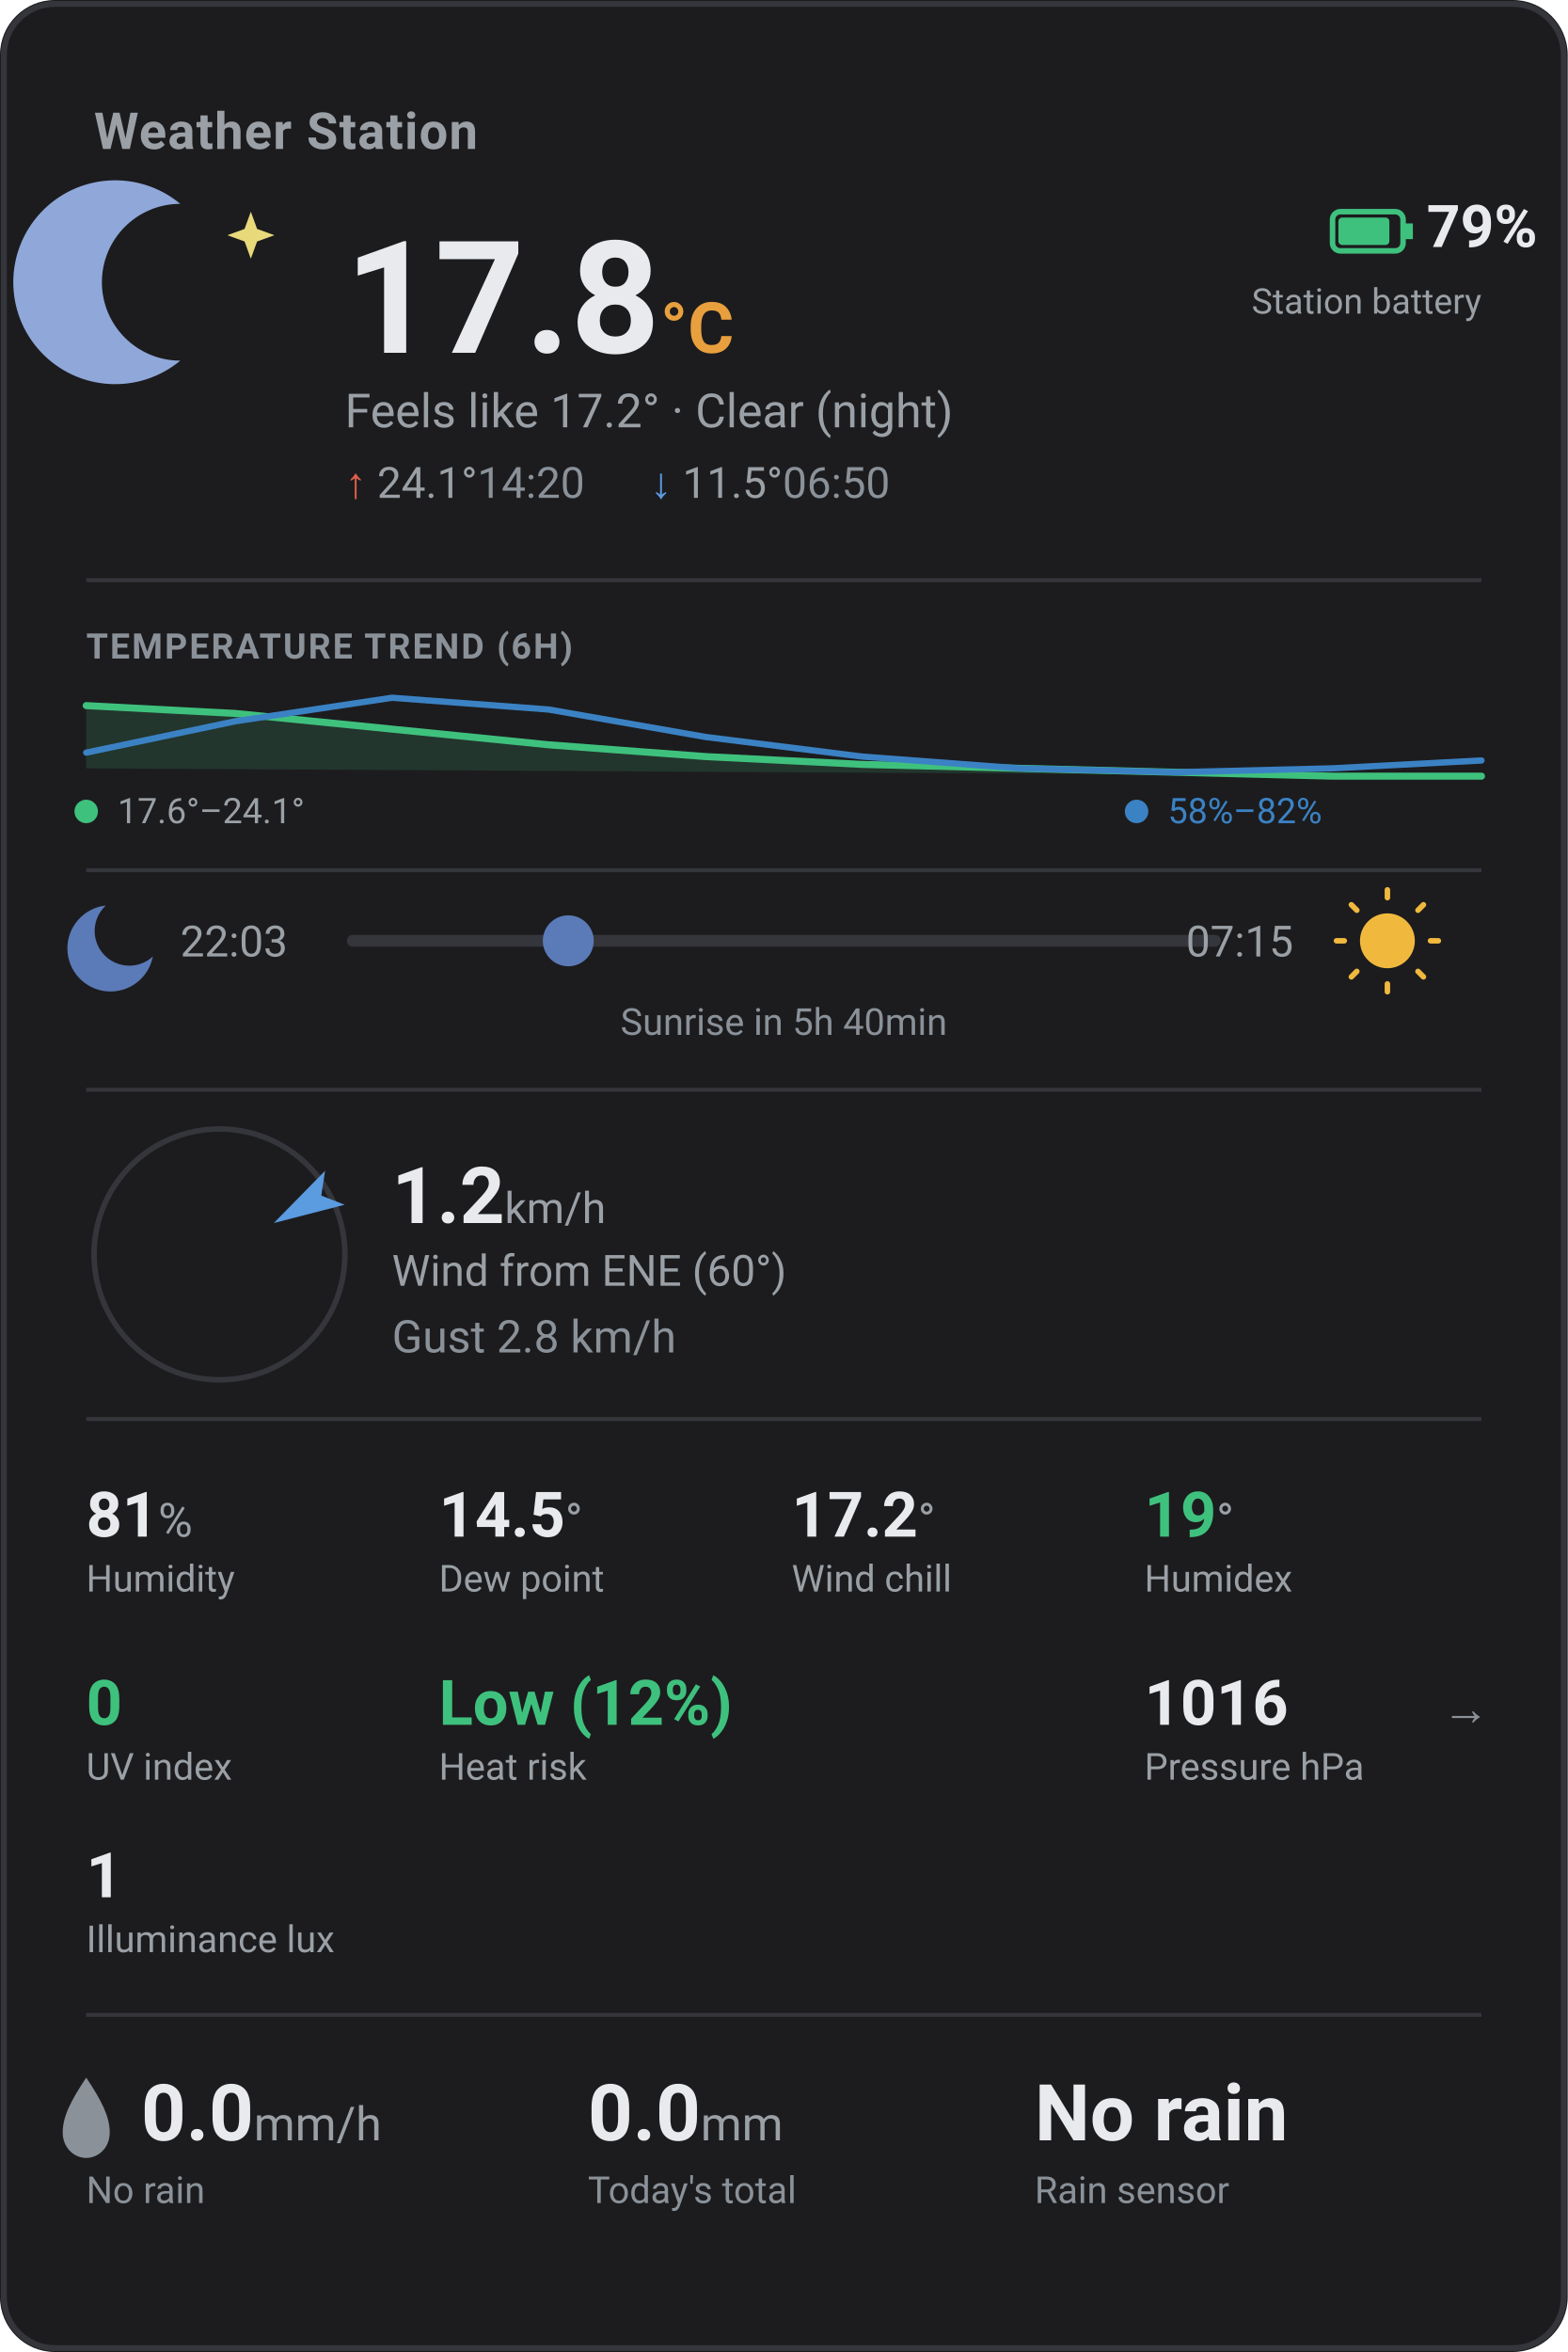
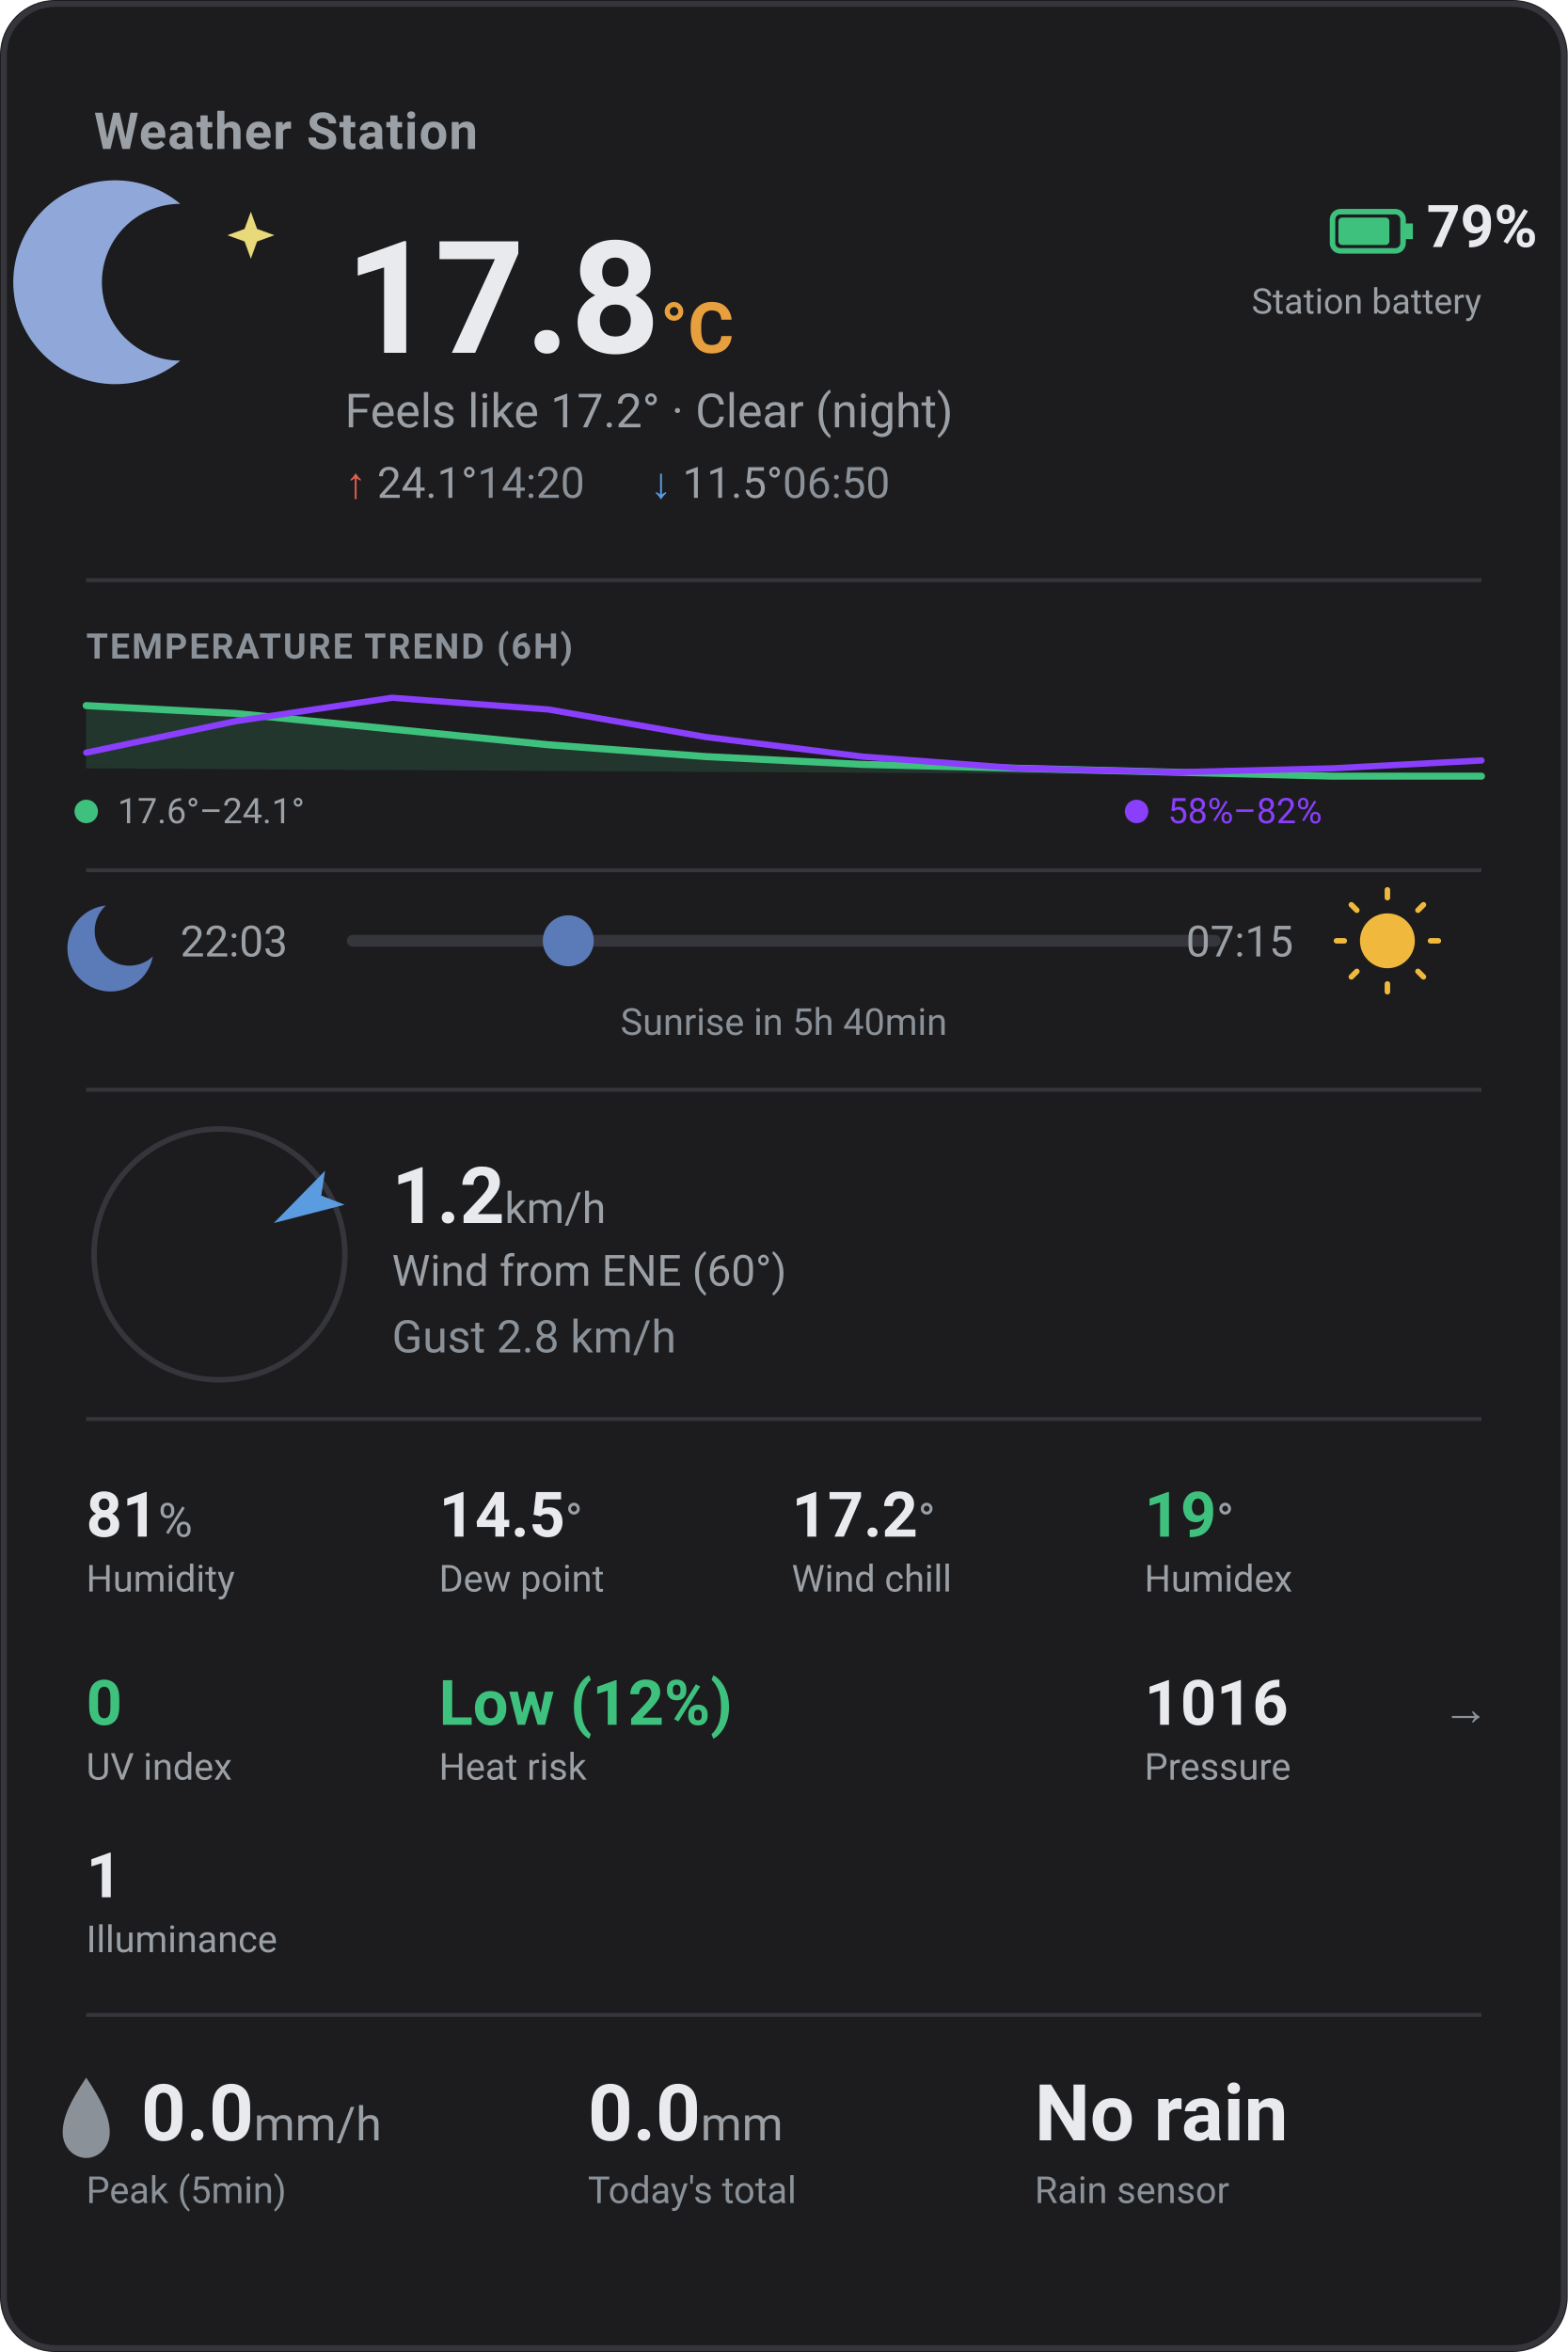
<svg xmlns="http://www.w3.org/2000/svg" width="320" height="480" viewBox="0 0 400 600" font-family="-apple-system, 'Segoe UI', Roboto, Arial, sans-serif">
  <rect x="0" y="0" width="400" height="600" rx="14" fill="#1c1c1e" />
  <rect x="1" y="1" width="398" height="598" rx="13" fill="none" stroke="#35363b" stroke-width="1.5" />
  <text x="24" y="38" font-size="13" font-weight="600" fill="#9aa0a6" letter-spacing="0.3">Weather Station</text>
  <g transform="translate(24,50)">
    <path d="M22,2 A20,20 0 1,0 22,42 A26,26 0 1,1 22,2 Z" fill="#8fa8d9" />
    <path d="M40,4 L41.6,8.4 L46,10 L41.6,11.6 L40,16 L38.4,11.6 L34,10 L38.4,8.4 Z" fill="#e8d97a" />
  </g>
  <text x="88" y="90" font-size="40" font-weight="600" fill="#e8eaed">17.8<tspan font-size="18" fill="#e8a03e">°C</tspan>
  </text>
  <text x="88" y="109" font-size="12" fill="#9aa0a6">Feels like 17.2° · Clear (night)</text>
  <text x="88" y="127" font-size="11" fill="#9aa0a6">
    <tspan fill="#e0604a" font-weight="700">↑</tspan> 24.1°<tspan fill="#8a9199"> 14:20</tspan>
    <tspan dx="14" fill="#5b9be0" font-weight="700">↓</tspan> 11.5°<tspan fill="#8a9199"> 06:50</tspan>
  </text>
  <g transform="translate(340,54)">
    <rect x="0" y="0" width="18" height="10" rx="2" fill="none" stroke="#3fc17e" stroke-width="1.4" />
    <rect x="18" y="3" width="2.5" height="4" fill="#3fc17e" />
    <rect x="1.5" y="1.5" width="13" height="7" rx="1" fill="#3fc17e" />
    <text x="24" y="9" font-size="15" font-weight="600" fill="#e8eaed">79%</text>
  </g>
  <text x="378" y="80" font-size="9" fill="#9aa0a6" text-anchor="end">Station battery</text>
  <line x1="22" y1="148" x2="378" y2="148" stroke="#35363b" stroke-width="1" />
  <text x="22" y="168" font-size="9" font-weight="600" fill="#8a9199" letter-spacing="0.5">TEMPERATURE TREND (6H)</text>
  <polygon points="22,196 22,180 60,182 100,186 140,190 180,193 220,195 260,196 300,197 340,198 378,198 378,198" fill="#3fc17e" opacity="0.16" />
  <polyline points="22,180 60,182 100,186 140,190 180,193 220,195 260,196 300,197 340,198 378,198" fill="none" stroke="#3fc17e" stroke-width="1.8" stroke-linejoin="round" stroke-linecap="round" />
-   <polyline points="22,192 60,184 100,178 140,181 180,188 220,193 260,196 300,197 340,196 378,194" fill="none" stroke="#3b82c4" stroke-width="1.6" stroke-linejoin="round" stroke-linecap="round" />
+   <polyline points="22,192 60,184 100,178 140,181 180,188 220,193 260,196 300,197 340,196 378,194" fill="none" stroke="#8a3ffc" stroke-width="1.6" stroke-linejoin="round" stroke-linecap="round" />
  <circle cx="22" cy="207" r="3" fill="#3fc17e" />
  <text x="30" y="210" font-size="9" fill="#9aa0a6">17.6°–24.1°</text>
-   <circle cx="290" cy="207" r="3" fill="#3b82c4" />
-   <text x="298" y="210" font-size="9" fill="#3b82c4">58%–82%</text>
+   <circle cx="290" cy="207" r="3" fill="#8a3ffc" />
+   <text x="298" y="210" font-size="9" fill="#8a3ffc">58%–82%</text>
  <line x1="22" y1="222" x2="378" y2="222" stroke="#35363b" stroke-width="1" />
  <g transform="translate(0,240)">
    <g transform="translate(30,0)">
      <path d="M9,4 A11,11 0 1 1 -3,-9 A8.5,8.5 0 1 0 9,4 Z" fill="#5b7ab8" />
    </g>
    <text x="46" y="4" font-size="11" fill="#9aa0a6">22:03</text>
    <line x1="90" y1="0" x2="310" y2="0" stroke="#35363b" stroke-width="3" stroke-linecap="round" />
    <line x1="90" y1="0" x2="145" y2="0" stroke="url(#sunGradDark)" stroke-width="3" stroke-linecap="round" />
    <circle cx="145" cy="0" r="6.5" fill="#5b7ab8" />
    <text x="330" y="4" font-size="11" fill="#9aa0a6" text-anchor="end">07:15</text>
    <g transform="translate(354,0)">
      <circle cx="0" cy="0" r="7" fill="#f0b93e" />
      <path d="M0,-11 L0,-13 M0,11 L0,13 M-11,0 L-13,0 M11,0 L13,0 M-7.8,-7.8 L-9.2,-9.2 M7.8,7.8 L9.2,9.2 M-7.8,7.8 L-9.2,9.2 M7.8,-7.8 L9.2,-9.2" stroke="#f0b93e" stroke-width="1.4" stroke-linecap="round" />
    </g>
  </g>
  <defs>
    <linearGradient id="sunGradDark" x1="0" y1="0" x2="1" y2="0">
      <stop offset="0%" stop-color="#2c3e63" />
      <stop offset="100%" stop-color="#5a7ab8" />
    </linearGradient>
  </defs>
  <text x="200" y="264" font-size="9.5" fill="#8a9199" text-anchor="middle">Sunrise in 5h 40min</text>
  <line x1="22" y1="278" x2="378" y2="278" stroke="#35363b" stroke-width="1" />
  <g transform="translate(56,320)">
    <circle cx="0" cy="0" r="32" fill="none" stroke="#35363b" stroke-width="1.4" />
    <g transform="rotate(60) translate(0,-29) rotate(180)">
      <path d="M0,-13 L5,5 L0,1 L-5,5 Z" fill="#5b9be0" />
    </g>
  </g>
  <text x="100" y="312" font-size="20" font-weight="600" fill="#e8eaed">1.2<tspan font-size="11" fill="#9aa0a6" font-weight="400"> km/h</tspan>
  </text>
  <text x="100" y="328" font-size="11" fill="#9aa0a6">Wind from ENE (60°)</text>
  <text x="100" y="345" font-size="11.5" fill="#8a9199">Gust 2.8 km/h</text>
  <line x1="22" y1="362" x2="378" y2="362" stroke="#35363b" stroke-width="1" />
  <g font-size="16" font-weight="600" fill="#e8eaed">
    <text x="22" y="392">81<tspan font-size="12" fill="#9aa0a6" font-weight="400">%</tspan>
    </text>
    <text x="112" y="392">14.5<tspan font-size="12" fill="#9aa0a6" font-weight="400">°</tspan>
    </text>
    <text x="202" y="392">17.2<tspan font-size="12" fill="#9aa0a6" font-weight="400">°</tspan>
    </text>
    <text x="292" y="392" fill="#3fc17e">19<tspan font-size="12" fill="#9aa0a6" font-weight="400">°</tspan>
    </text>
  </g>
  <g font-size="9.5" fill="#9aa0a6">
    <text x="22" y="406">Humidity</text>
    <text x="112" y="406">Dew point</text>
    <text x="202" y="406">Wind chill</text>
    <text x="292" y="406">Humidex</text>
  </g>
  <g font-size="16" font-weight="600">
    <text x="22" y="440" fill="#3fc17e">0</text>
    <text x="112" y="440" fill="#3fc17e">Low (12%)</text>
    <text x="292" y="440" fill="#e8eaed">1016</text>
  </g>
  <text x="368" y="440" font-size="12" fill="#8a9199">→</text>
  <text x="22" y="454" font-size="9.5" fill="#9aa0a6">UV index</text>
  <text x="112" y="454" font-size="9.5" fill="#9aa0a6">Heat risk</text>
-   <text x="292" y="454" font-size="9.5" fill="#9aa0a6">Pressure hPa</text>
+   <text x="292" y="454" font-size="9.5" fill="#9aa0a6">Pressure</text>
  <text x="22" y="484" font-size="16" font-weight="600" fill="#e8eaed">1</text>
-   <text x="22" y="498" font-size="9.5" fill="#9aa0a6">Illuminance lux</text>
+   <text x="22" y="498" font-size="9.5" fill="#9aa0a6">Illuminance</text>
  <line x1="22" y1="514" x2="378" y2="514" stroke="#35363b" stroke-width="1" />
  <g transform="translate(22,540)">
    <path d="M0,-10 C4,-4 6,0 6,4 C6,8 3,10.5 0,10.5 C-3,10.5 -6,8 -6,4 C-6,0 -4,-4 0,-10 Z" fill="#8a9199" />
  </g>
  <text x="36" y="546" font-size="20" font-weight="600" fill="#e8eaed">0.0<tspan font-size="12" fill="#9aa0a6" font-weight="400"> mm/h</tspan>
  </text>
-   <text x="22" y="562" font-size="9.5" fill="#8a9199">No rain</text>
+   <text x="22" y="562" font-size="9.5" fill="#8a9199">Peak (5min)</text>
  <text x="150" y="546" font-size="20" font-weight="600" fill="#e8eaed">0.0<tspan font-size="12" fill="#9aa0a6" font-weight="400"> mm</tspan>
  </text>
  <text x="150" y="562" font-size="9.5" fill="#8a9199">Today's total</text>
  <text x="264" y="546" font-size="20" font-weight="600" fill="#e8eaed">No rain</text>
  <text x="264" y="562" font-size="9.5" fill="#8a9199">Rain sensor</text>
</svg>
